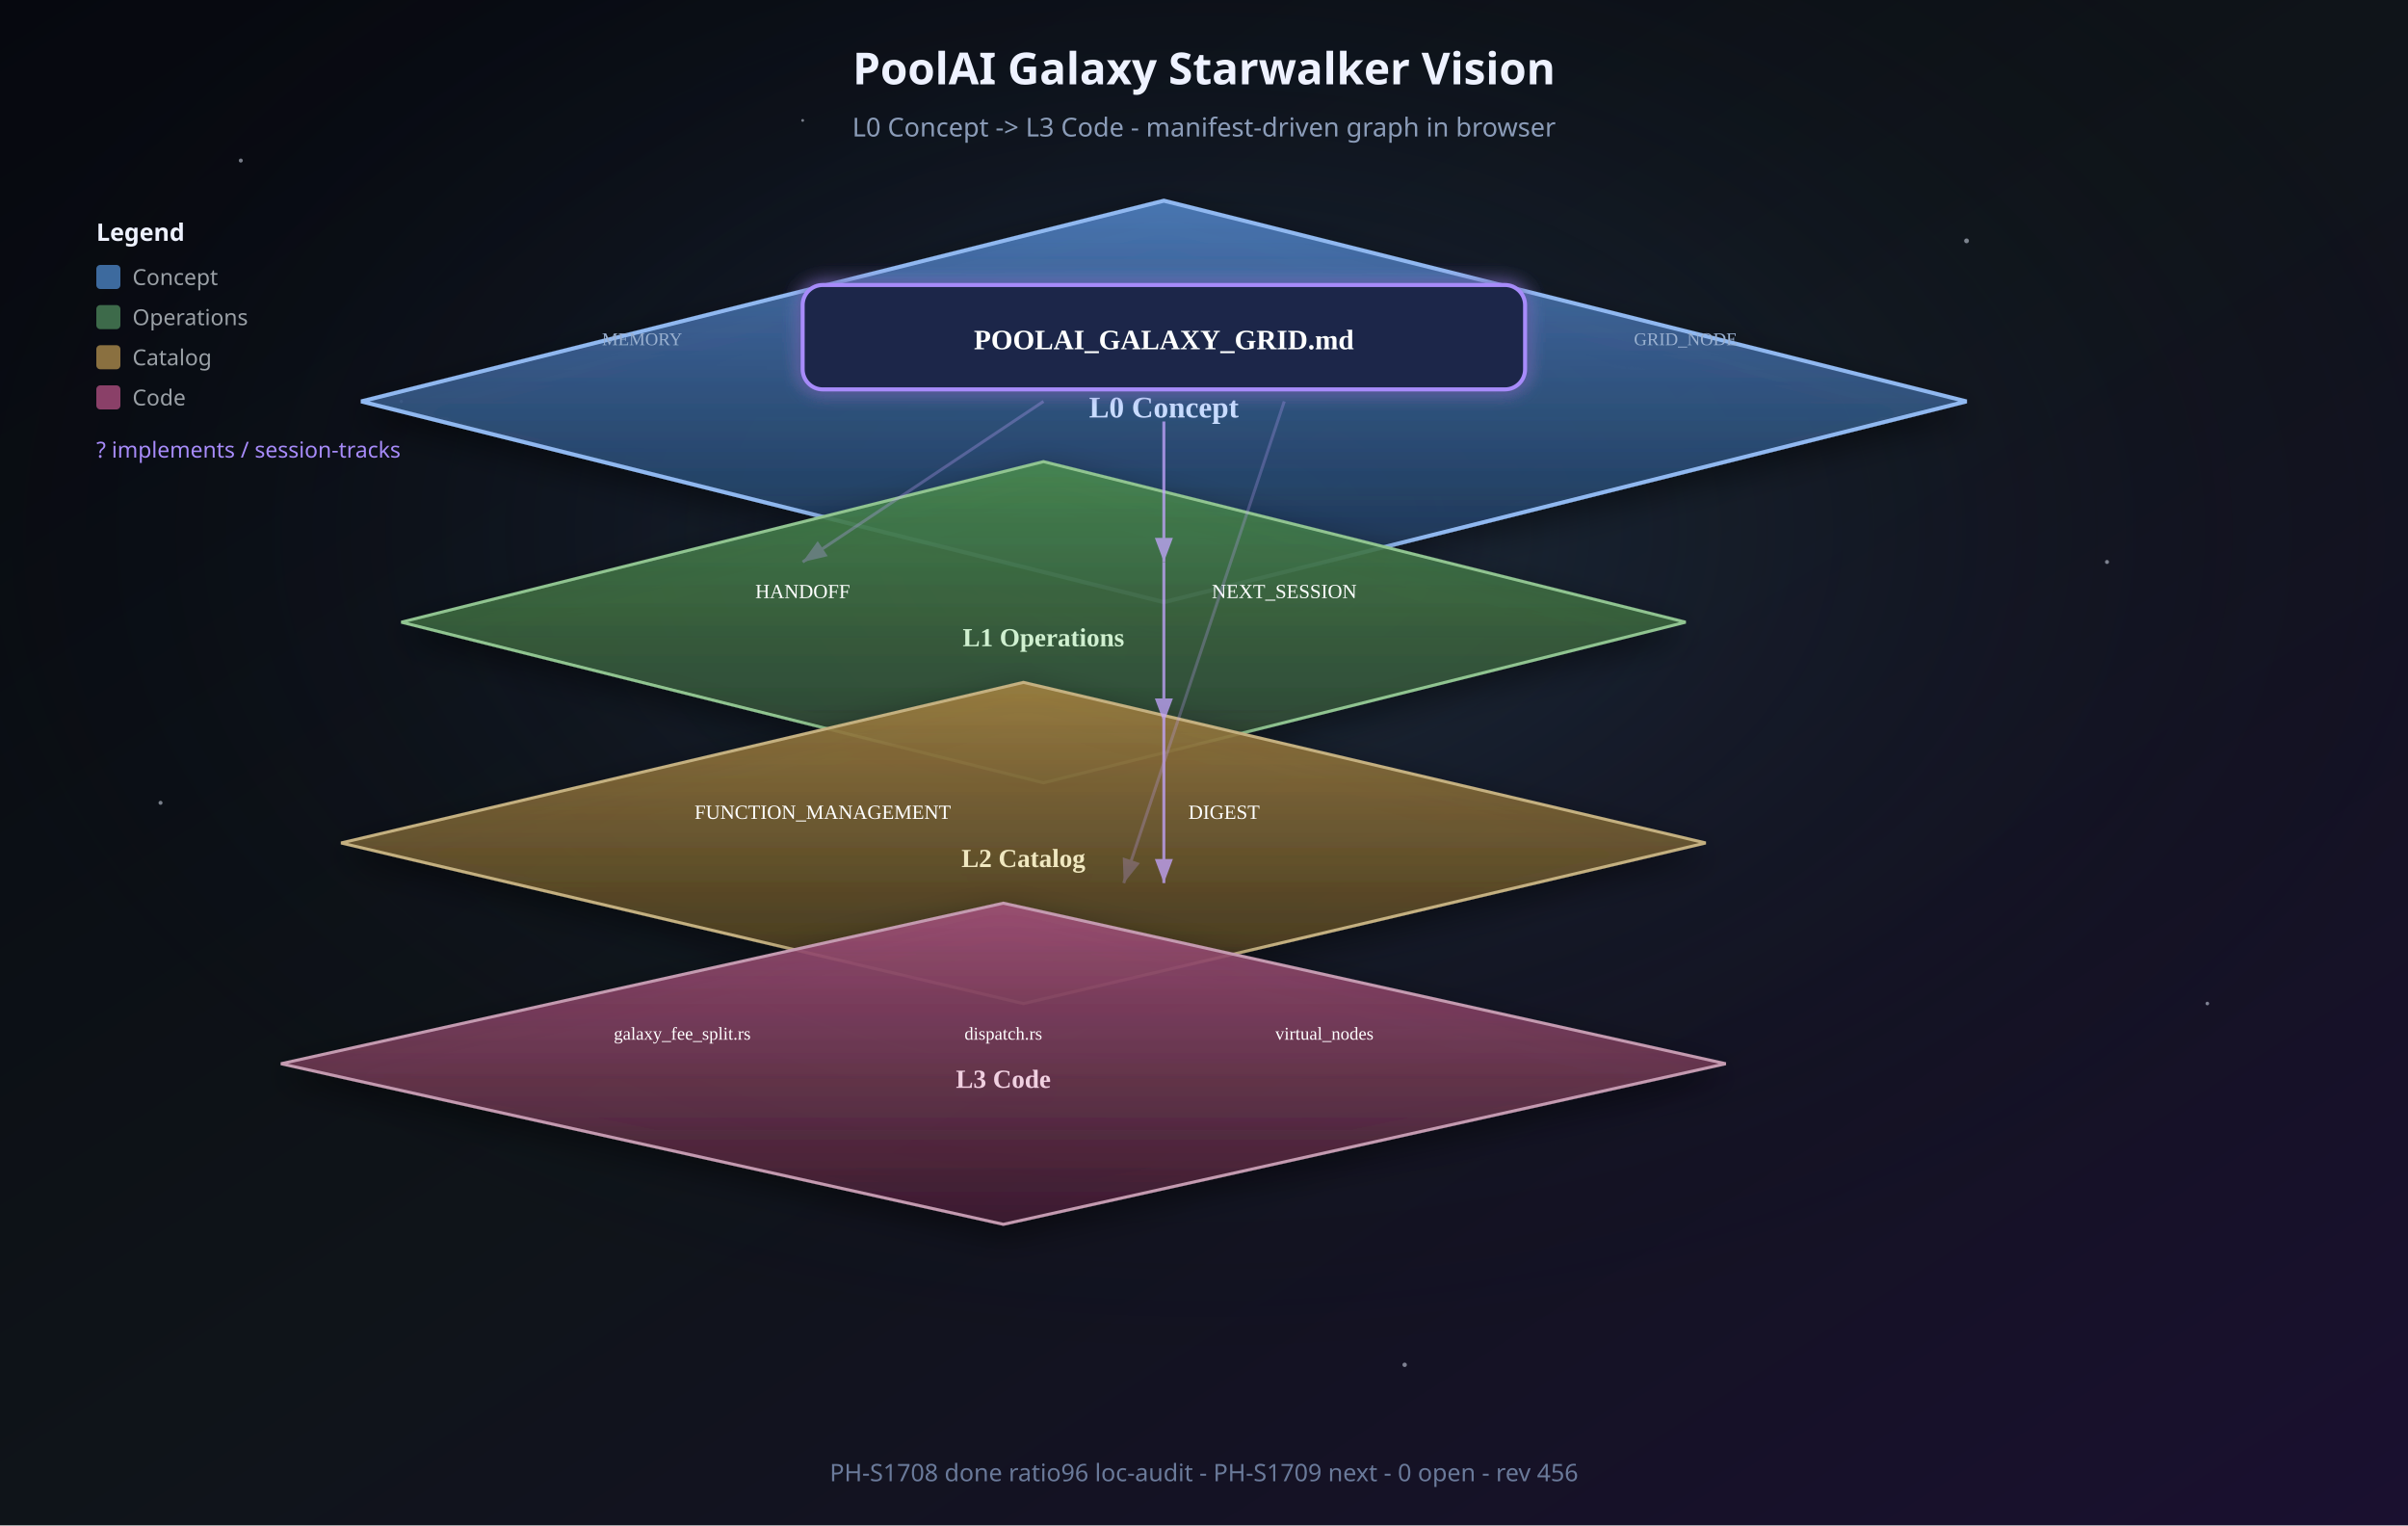
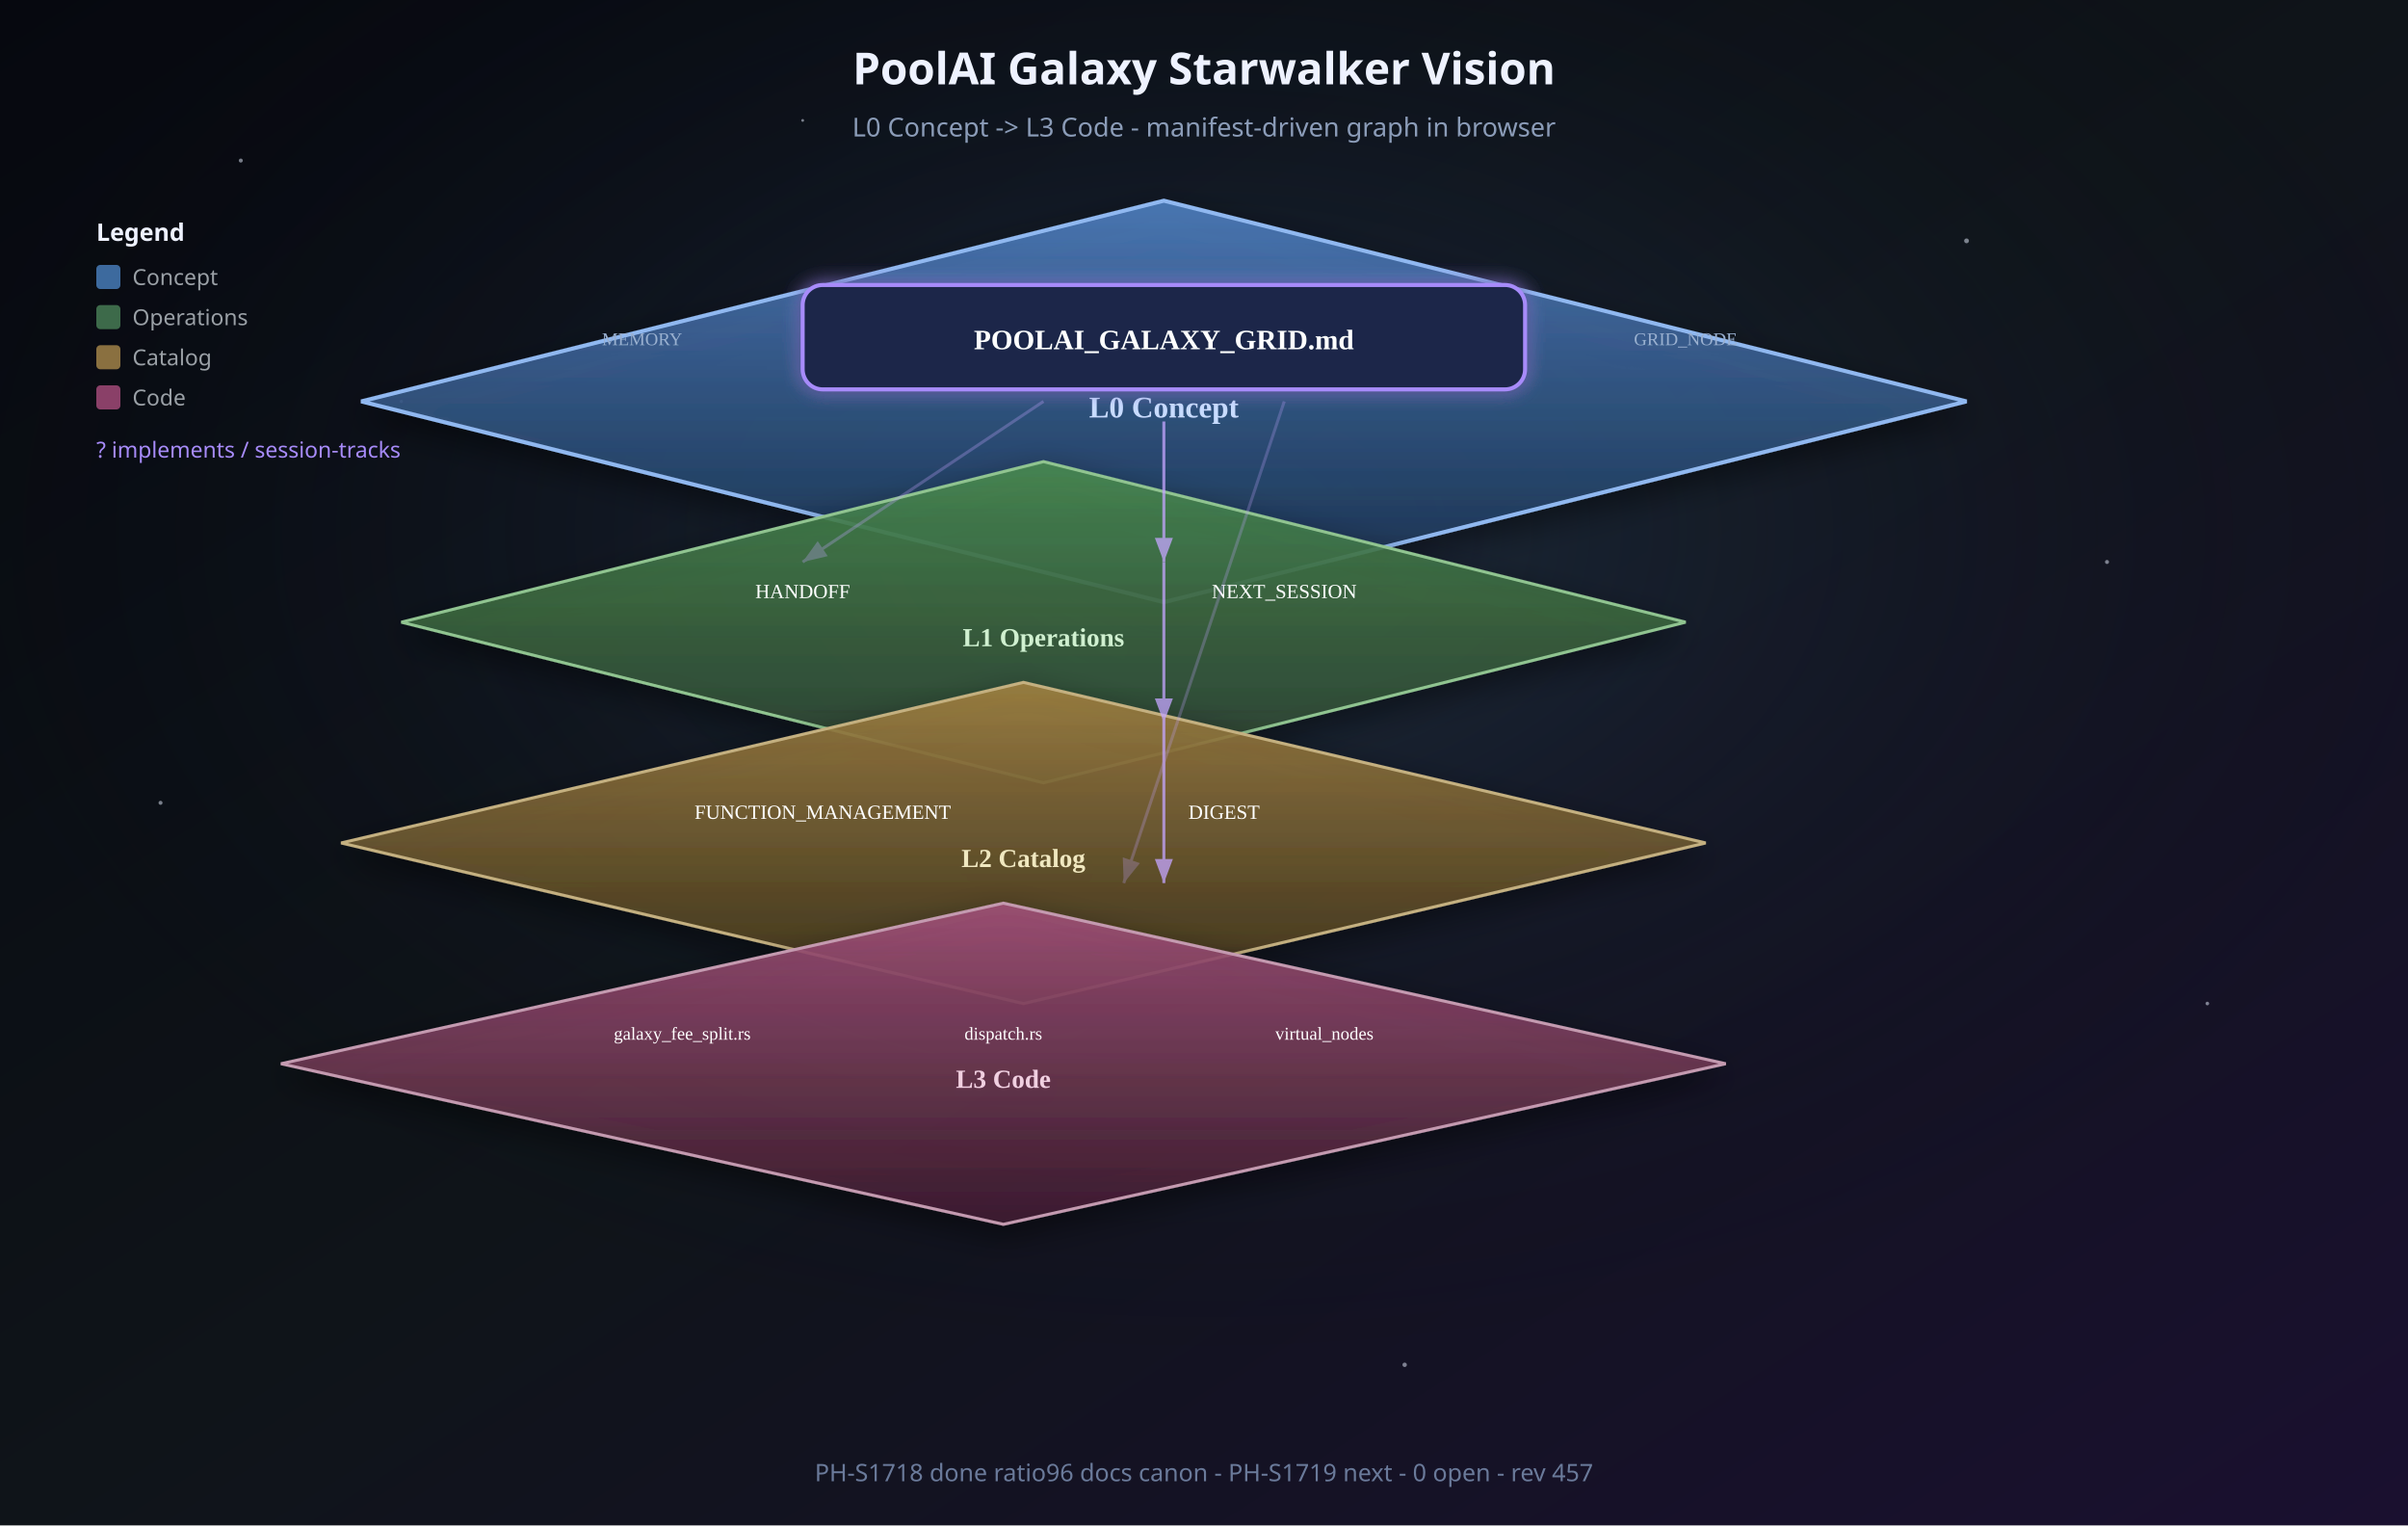
<svg xmlns="http://www.w3.org/2000/svg" viewBox="0 0 1200 760" role="img" aria-labelledby="title desc">
  <defs>
    <linearGradient id="bg" x1="0%" y1="0%" x2="100%" y2="100%">
      <stop offset="0%" stop-color="#06080f" />
      <stop offset="50%" stop-color="#0f1419" />
      <stop offset="100%" stop-color="#1a1030" />
    </linearGradient>
    <radialGradient id="nebula" cx="50%" cy="35%" r="55%">
      <stop offset="0%" stop-color="#3d5a8a" stop-opacity="0.35" />
      <stop offset="100%" stop-color="#06080f" stop-opacity="0" />
    </radialGradient>
    <linearGradient id="planeL0" x1="0%" y1="0%" x2="0%" y2="100%">
      <stop offset="0%" stop-color="#4a7ab8" stop-opacity="0.95" />
      <stop offset="100%" stop-color="#1e3350" stop-opacity="0.85" />
    </linearGradient>
    <linearGradient id="planeL1" x1="0%" y1="0%" x2="0%" y2="100%">
      <stop offset="0%" stop-color="#4a8a50" stop-opacity="0.9" />
      <stop offset="100%" stop-color="#2a4030" stop-opacity="0.85" />
    </linearGradient>
    <linearGradient id="planeL2" x1="0%" y1="0%" x2="0%" y2="100%">
      <stop offset="0%" stop-color="#a08040" stop-opacity="0.9" />
      <stop offset="100%" stop-color="#403520" stop-opacity="0.85" />
    </linearGradient>
    <linearGradient id="planeL3" x1="0%" y1="0%" x2="0%" y2="100%">
      <stop offset="0%" stop-color="#a05078" stop-opacity="0.9" />
      <stop offset="100%" stop-color="#402030" stop-opacity="0.85" />
    </linearGradient>
    <filter id="shadow" x="-30%" y="-30%" width="160%" height="160%">
      <feDropShadow dx="0" dy="6" stdDeviation="8" flood-color="#000" flood-opacity="0.5" />
    </filter>
    <filter id="glow" x="-50%" y="-50%" width="200%" height="200%">
      <feGaussianBlur stdDeviation="4" result="b" />
      <feMerge>
        <feMergeNode in="b" />
        <feMergeNode in="SourceGraphic" />
      </feMerge>
    </filter>
    <marker id="arrow" markerWidth="10" markerHeight="10" refX="8" refY="3" orient="auto">
      <path d="M0,0 L8,3 L0,6 Z" fill="#c4a5ff" />
    </marker>
  </defs>
  <rect width="1200" height="760" fill="url(#bg)" />
  <rect width="1200" height="760" fill="url(#nebula)" />
  <g fill="#e8f0ff" opacity="0.5">
    <circle cx="120" cy="80" r="1" />
    <circle cx="980" cy="120" r="1.2" />
    <circle cx="200" cy="200" r="0.8" />
    <circle cx="1050" cy="280" r="1" />
    <circle cx="80" cy="400" r="1" />
    <circle cx="1100" cy="500" r="0.9" />
    <circle cx="400" cy="60" r="0.7" />
    <circle cx="700" cy="680" r="1.1" />
  </g>
  <text x="600" y="42" text-anchor="middle" fill="#eef2ff" font-family="Segoe UI, system-ui, sans-serif" font-size="22" font-weight="600">PoolAI Galaxy Starwalker Vision</text>
  <text x="600" y="68" text-anchor="middle" fill="#8b9cb8" font-family="Segoe UI, system-ui, sans-serif" font-size="13">L0 Concept -&gt; L3 Code - manifest-driven graph in browser</text>
  <g transform="translate(180, 100)" filter="url(#shadow)">
    <path d="M0 100 L400 0 L800 100 L400 200 Z" fill="url(#planeL0)" stroke="#90b8f0" stroke-width="2" />
    <text x="400" y="108" text-anchor="middle" fill="#c8dcff" font-size="15" font-weight="700">L0 Concept</text>
    <g filter="url(#glow)">
      <rect x="220" y="42" width="360" height="52" rx="10" fill="#1a2848" stroke="#a78bfa" stroke-width="2" />
      <text x="400" y="74" text-anchor="middle" fill="#fff" font-size="14" font-weight="700">POOLAI_GALAXY_GRID.md</text>
    </g>
    <text x="140" y="72" text-anchor="middle" fill="#9ab0d0" font-size="9">MEMORY</text>
    <text x="660" y="72" text-anchor="middle" fill="#9ab0d0" font-size="9">GRID_NODE</text>
  </g>
  <g transform="translate(200, 230)" filter="url(#shadow)">
    <path d="M0 80 L320 0 L640 80 L320 160 Z" fill="url(#planeL1)" stroke="#90c490" stroke-width="1.5" />
    <text x="320" y="92" text-anchor="middle" fill="#d0f0d0" font-size="13" font-weight="600">L1 Operations</text>
    <text x="200" y="68" text-anchor="middle" fill="#fff" font-size="10">HANDOFF</text>
    <text x="440" y="68" text-anchor="middle" fill="#fff" font-size="10">NEXT_SESSION</text>
  </g>
  <g transform="translate(170, 340)" filter="url(#shadow)">
    <path d="M0 80 L340 0 L680 80 L340 160 Z" fill="url(#planeL2)" stroke="#c4b080" stroke-width="1.5" />
    <text x="340" y="92" text-anchor="middle" fill="#f0e8c0" font-size="13" font-weight="600">L2 Catalog</text>
    <text x="240" y="68" text-anchor="middle" fill="#fff" font-size="10">FUNCTION_MANAGEMENT</text>
    <text x="440" y="68" text-anchor="middle" fill="#fff" font-size="10">DIGEST</text>
  </g>
  <g transform="translate(140, 450)" filter="url(#shadow)">
    <path d="M0 80 L360 0 L720 80 L360 160 Z" fill="url(#planeL3)" stroke="#c49ab0" stroke-width="1.5" />
    <text x="360" y="92" text-anchor="middle" fill="#f0d0e0" font-size="13" font-weight="600">L3 Code</text>
    <text x="200" y="68" text-anchor="middle" fill="#fff" font-size="9">galaxy_fee_split.rs</text>
    <text x="360" y="68" text-anchor="middle" fill="#fff" font-size="9">dispatch.rs</text>
    <text x="520" y="68" text-anchor="middle" fill="#fff" font-size="9">virtual_nodes</text>
  </g>
  <g fill="none" stroke="#c4a5ff" stroke-width="1.5" marker-end="url(#arrow)" opacity="0.75">
    <path d="M580 210 L580 280" />
    <path d="M580 280 L580 360" />
    <path d="M580 360 L580 440" />
    <path d="M520 200 L400 280" opacity="0.4" />
    <path d="M640 200 L560 440" opacity="0.35" />
  </g>
  <g transform="translate(48, 120)" font-family="Segoe UI, system-ui, sans-serif" font-size="11">
    <text x="0" y="0" fill="#eef2ff" font-weight="600" font-size="12">Legend</text>
    <rect x="0" y="12" width="12" height="12" rx="2" fill="#3d6a9e" />
    <text x="18" y="22" fill="#9aa0a6">Concept</text>
    <rect x="0" y="32" width="12" height="12" rx="2" fill="#3d6a4a" />
    <text x="18" y="42" fill="#9aa0a6">Operations</text>
    <rect x="0" y="52" width="12" height="12" rx="2" fill="#8a7040" />
    <text x="18" y="62" fill="#9aa0a6">Catalog</text>
    <rect x="0" y="72" width="12" height="12" rx="2" fill="#8a4068" />
    <text x="18" y="82" fill="#9aa0a6">Code</text>
    <text x="0" y="108" fill="#a78bfa">? implements / session-tracks</text>
  </g>
-   <text x="600" y="738" text-anchor="middle" fill="#6a7a9a" font-family="Segoe UI, system-ui, sans-serif" font-size="12">PH-S1708 done ratio96 loc-audit - PH-S1709 next - 0 open - rev 456</text>
+   <text x="600" y="738" text-anchor="middle" fill="#6a7a9a" font-family="Segoe UI, system-ui, sans-serif" font-size="12">PH-S1718 done ratio96 docs canon - PH-S1719 next - 0 open - rev 457</text>
</svg>
